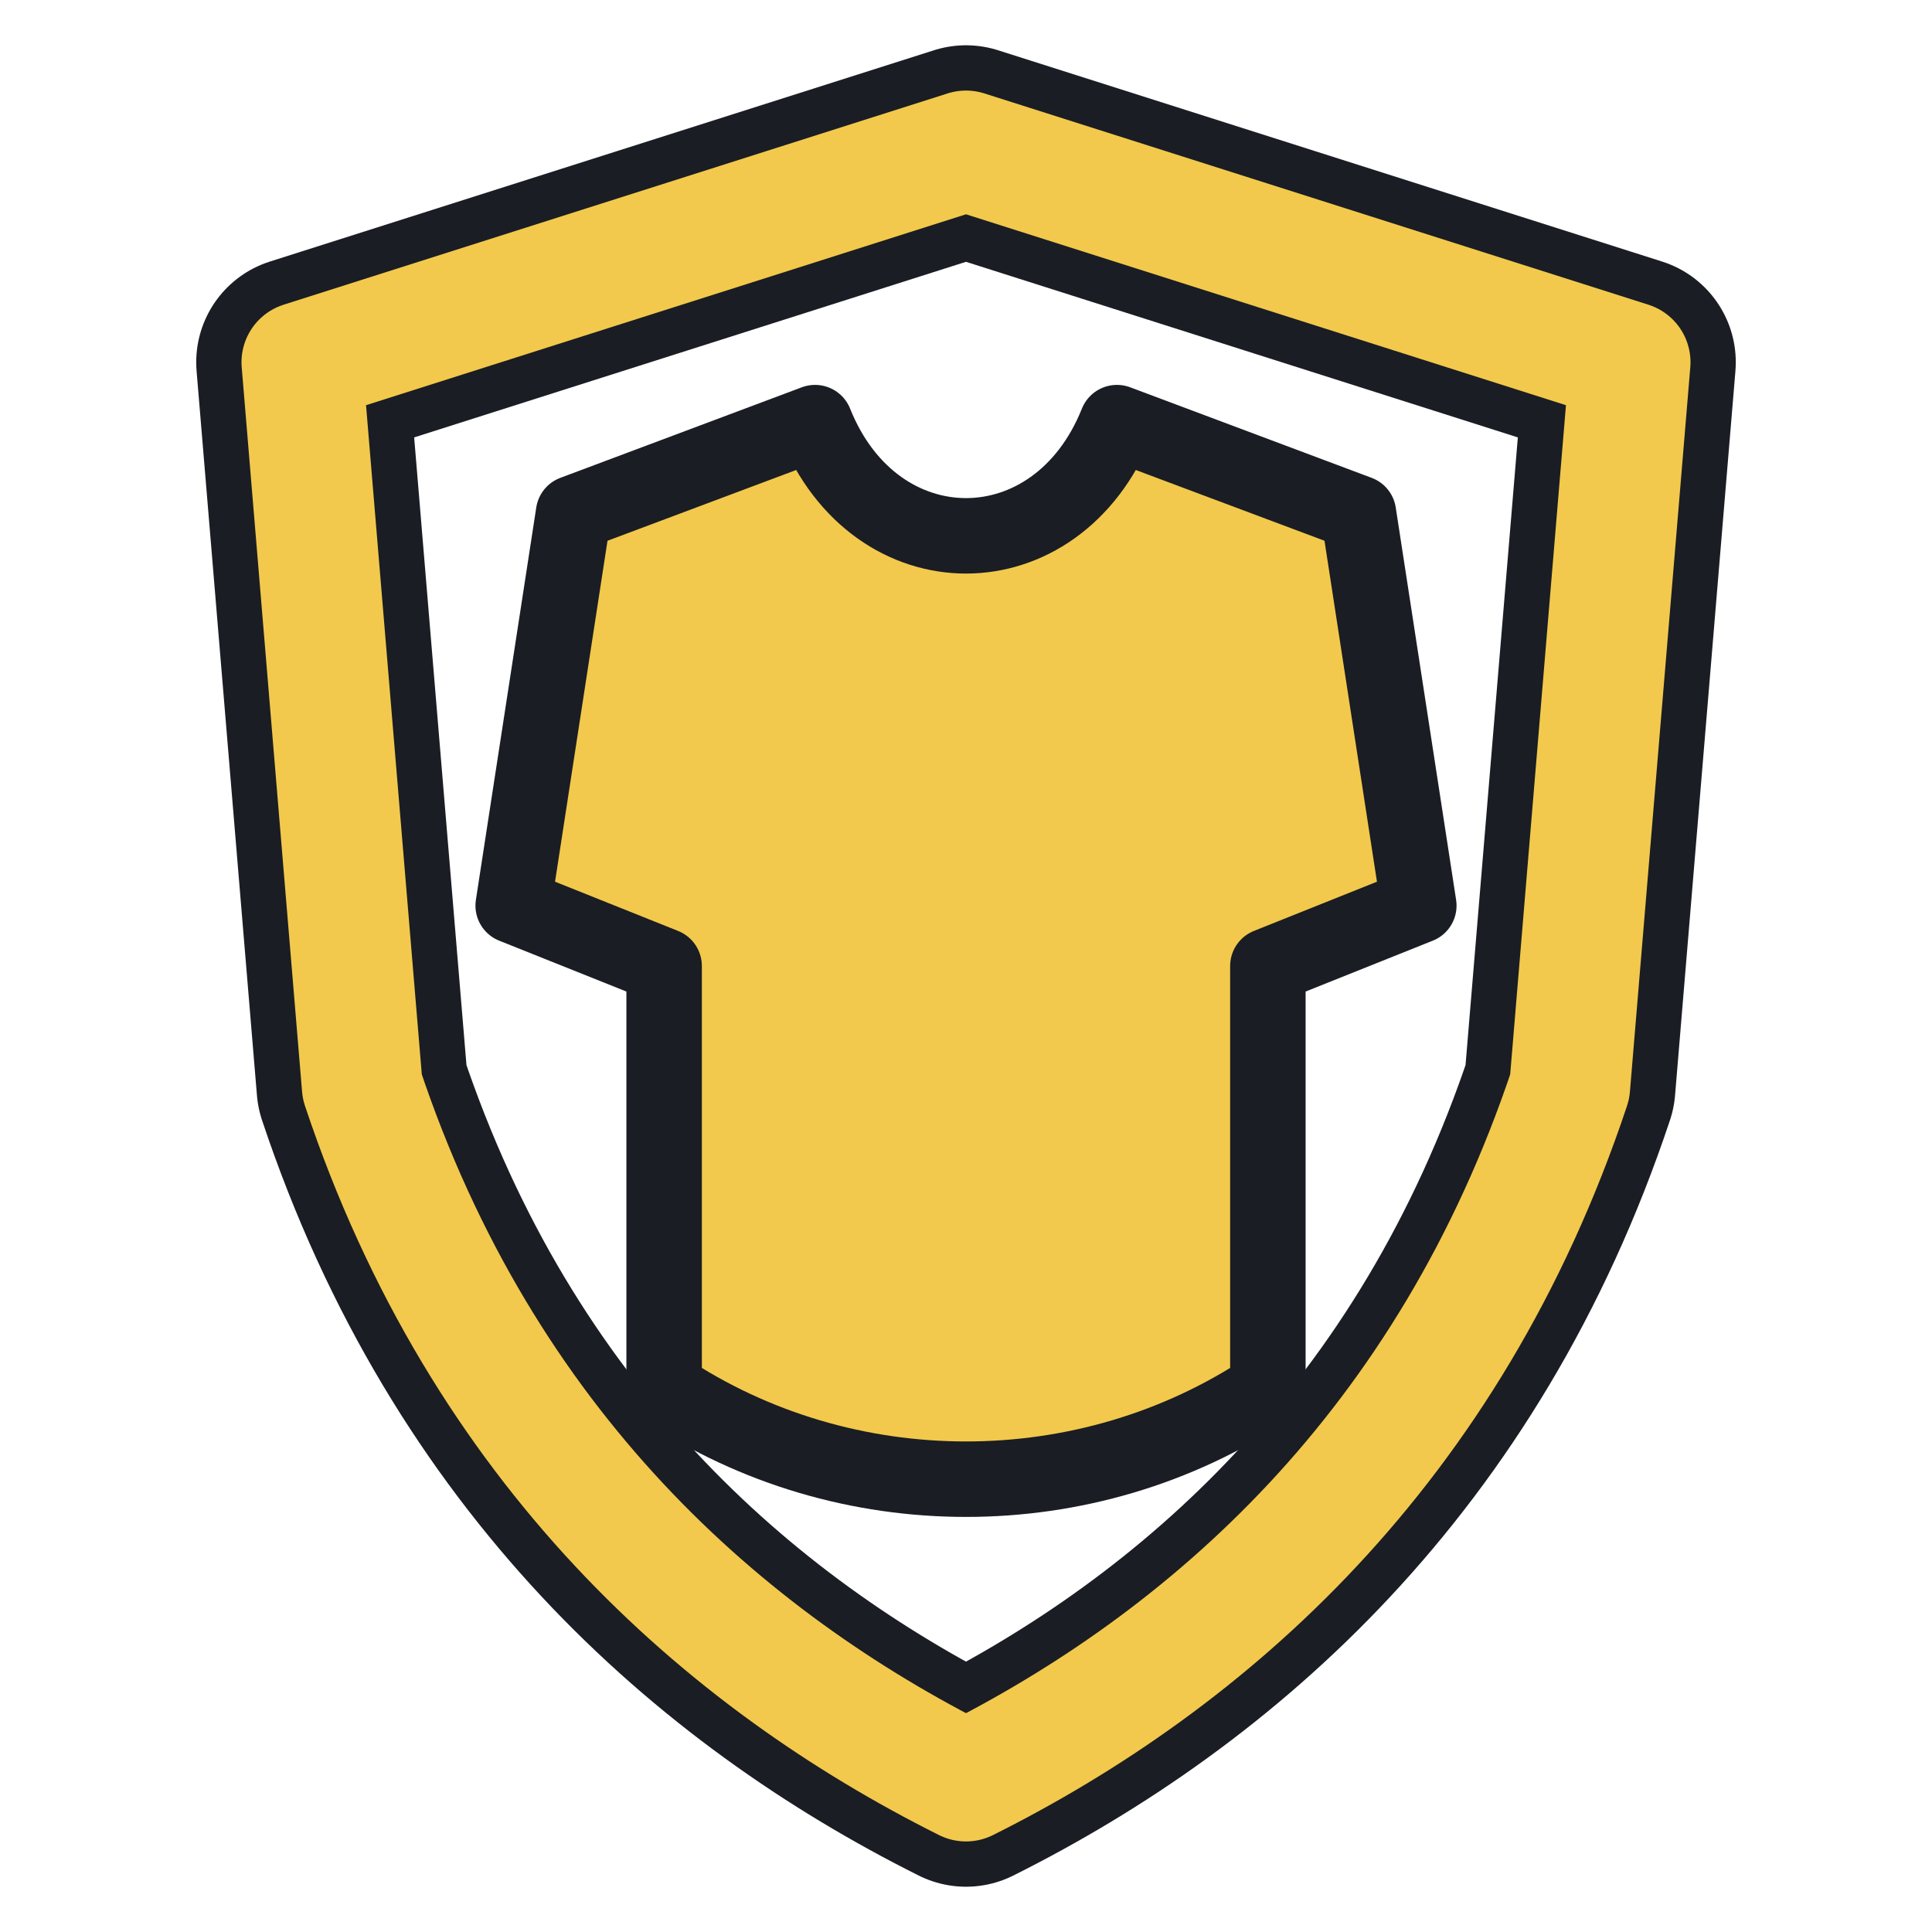
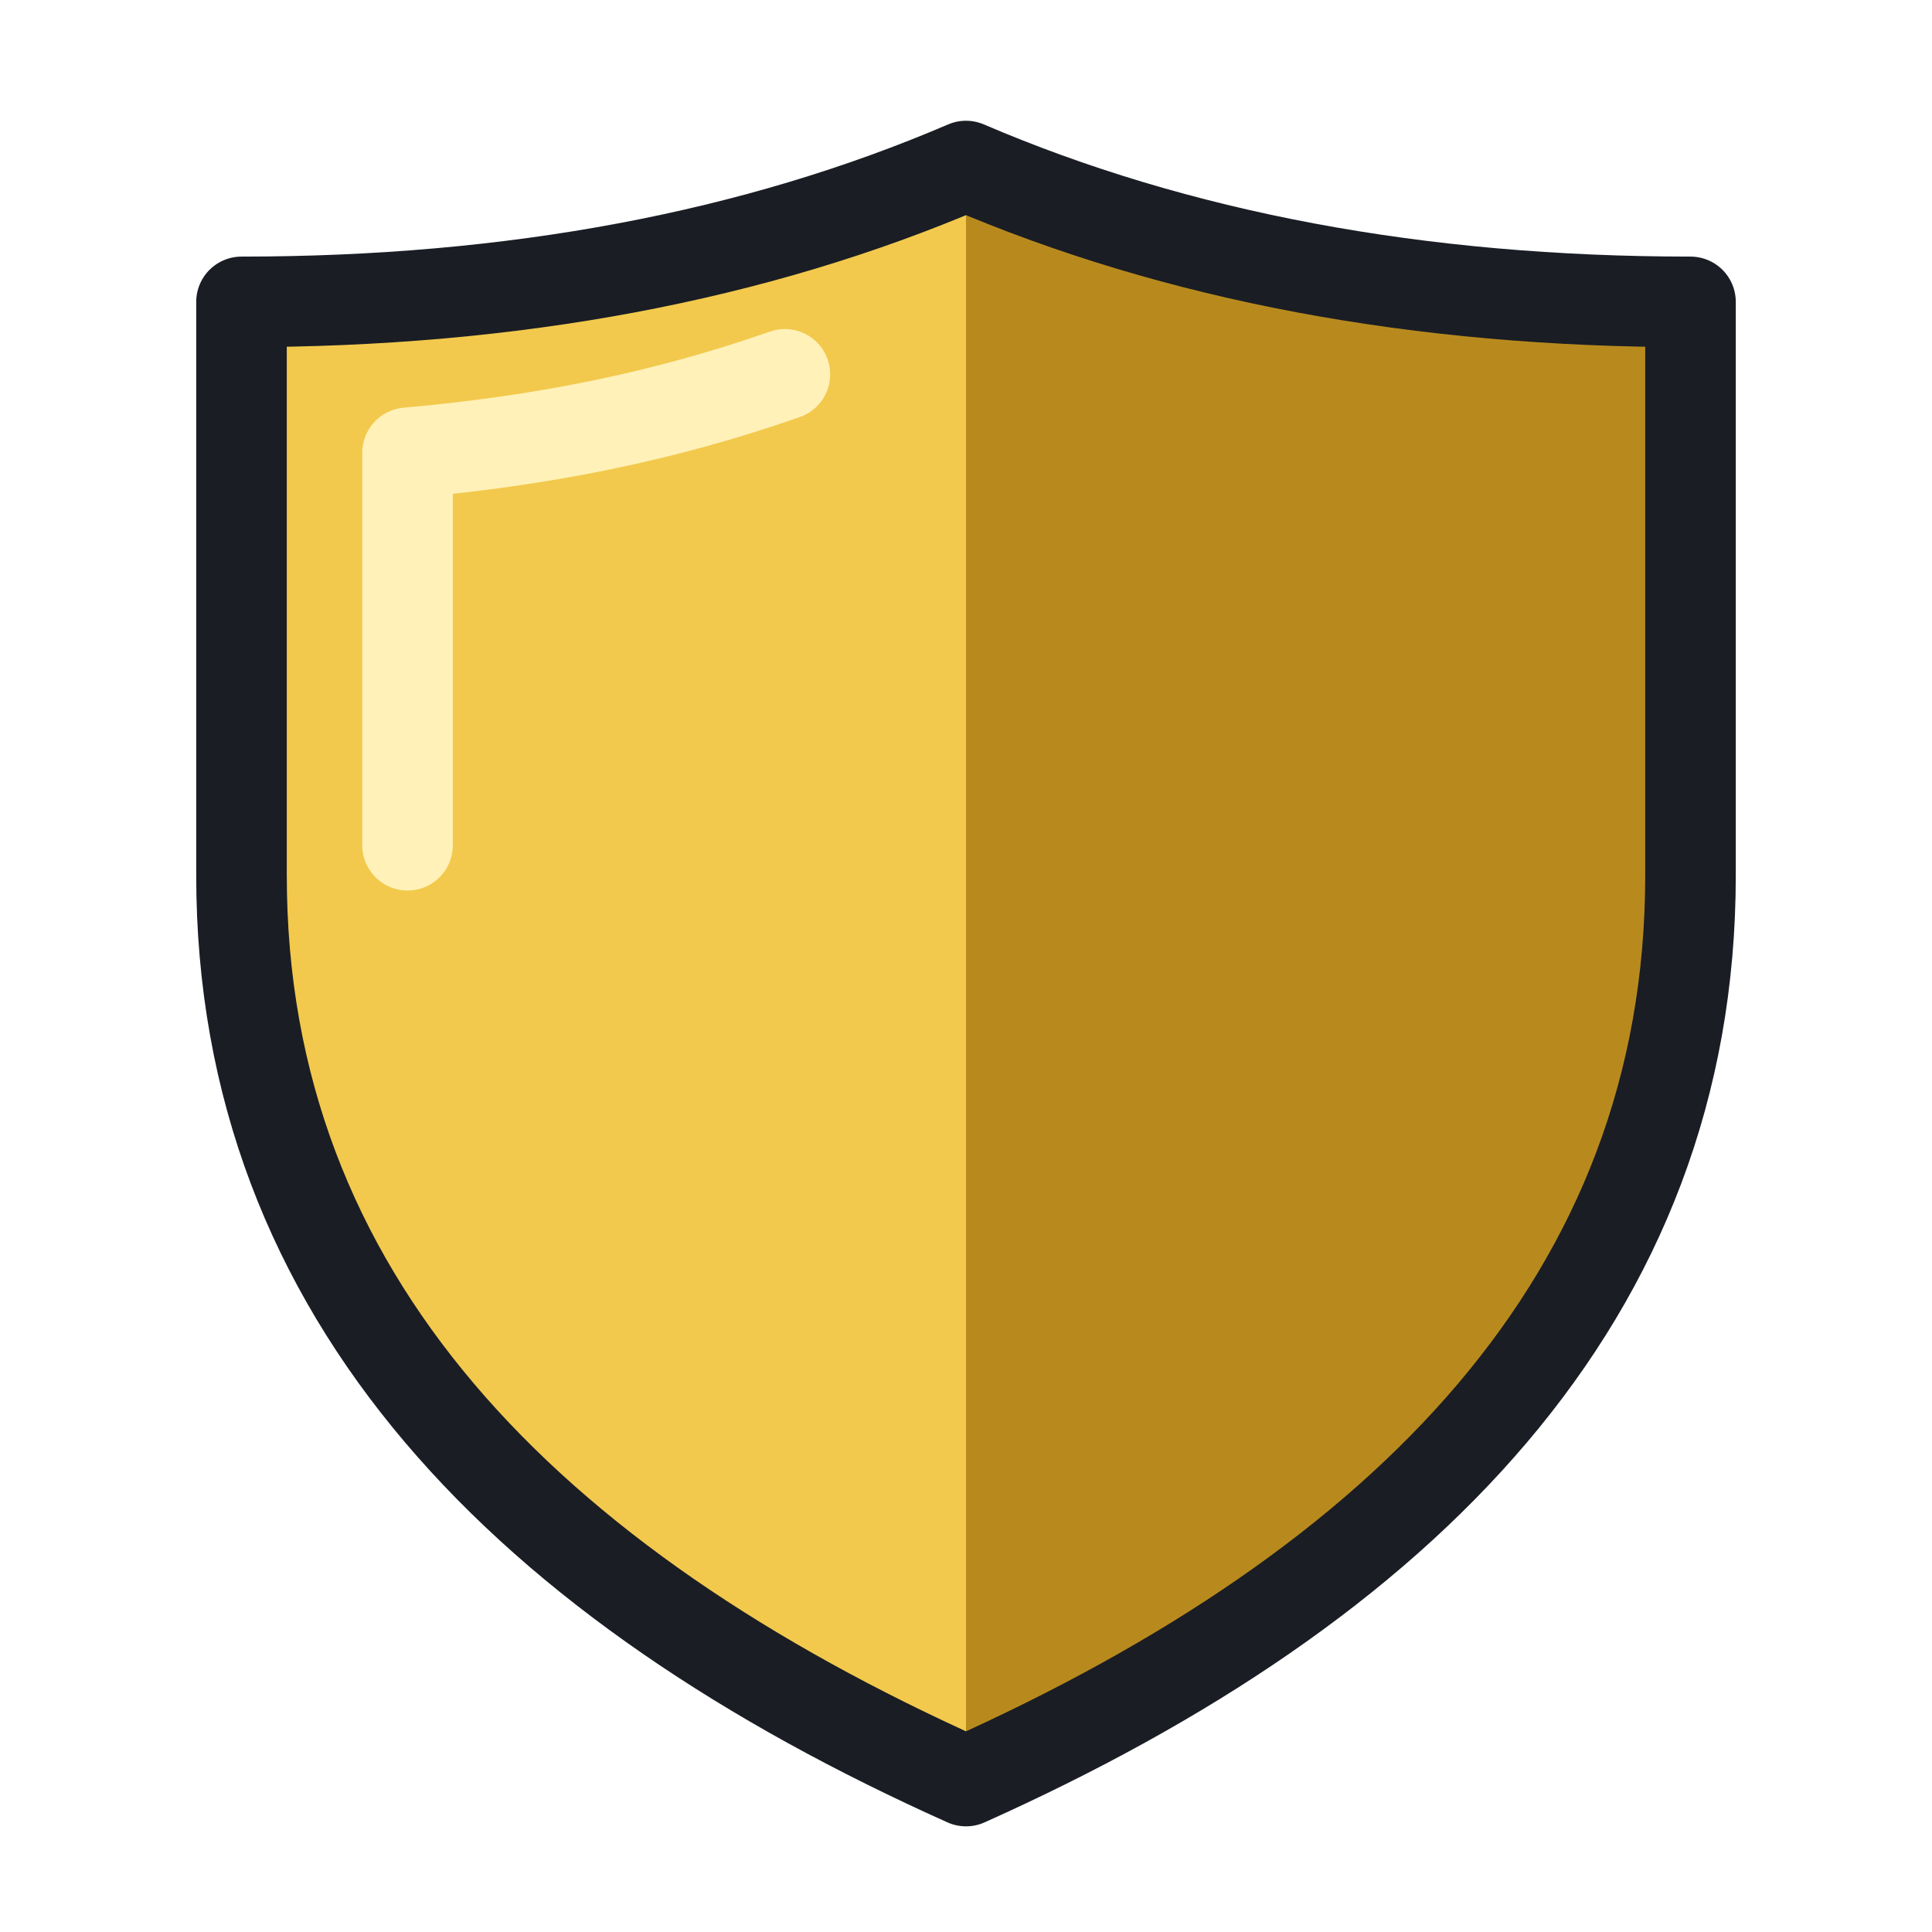
<svg xmlns="http://www.w3.org/2000/svg" width="64" height="64" viewBox="0 0 64 64">
-   <path d="M 32 5 L 54 12 L 52 36 C 48 48 40 55 32 59 C 24 55 16 48 12 36 L 10 12 Z" fill="none" stroke="#1a1d24" stroke-width="7" stroke-linecap="round" stroke-linejoin="round" />
-   <path d="M 32 5 L 54 12 L 52 36 C 48 48 40 55 32 59 C 24 55 16 48 12 36 L 10 12 Z" fill="none" stroke="#f2c94c" stroke-width="4" stroke-linecap="round" stroke-linejoin="round" />
-   <path d="M 19 17 L 27 14 C 29 19 35 19 37 14 L 45 17 L 47 30 L 42 32 L 42 46 C 36 50 28 50 22 46 L 22 32 L 17 30 Z" fill="#f2c94c" stroke="#1a1d24" stroke-width="2.5" stroke-linejoin="round" />
+   <path d="M 32 5.5 C 39 8.5 47 10 56 10 L 56 29 C 56 43 46.5 52.5 32 59 C 17.5 52.5 8 43 8 29 L 8 10 C 17 10 25 8.5 32 5.5 Z" fill="#f2c94c" />
+   <path d="M 32 5.5 C 39 8.5 47 10 56 10 L 56 29 C 56 43 46.5 52.5 32 59 Z" fill="#b88a1e" />
+   <path d="M 13.5 28 L 13.5 15 C 18 14.6 22 13.8 26 12.4" fill="none" stroke="#fff1b8" stroke-width="3" stroke-linecap="round" stroke-linejoin="round" />
+   <path d="M 32 5.5 C 39 8.5 47 10 56 10 L 56 29 C 56 43 46.5 52.5 32 59 C 17.5 52.5 8 43 8 29 L 8 10 C 17 10 25 8.5 32 5.5 Z" fill="none" stroke="#1a1d24" stroke-width="3" stroke-linejoin="round" />
</svg>
